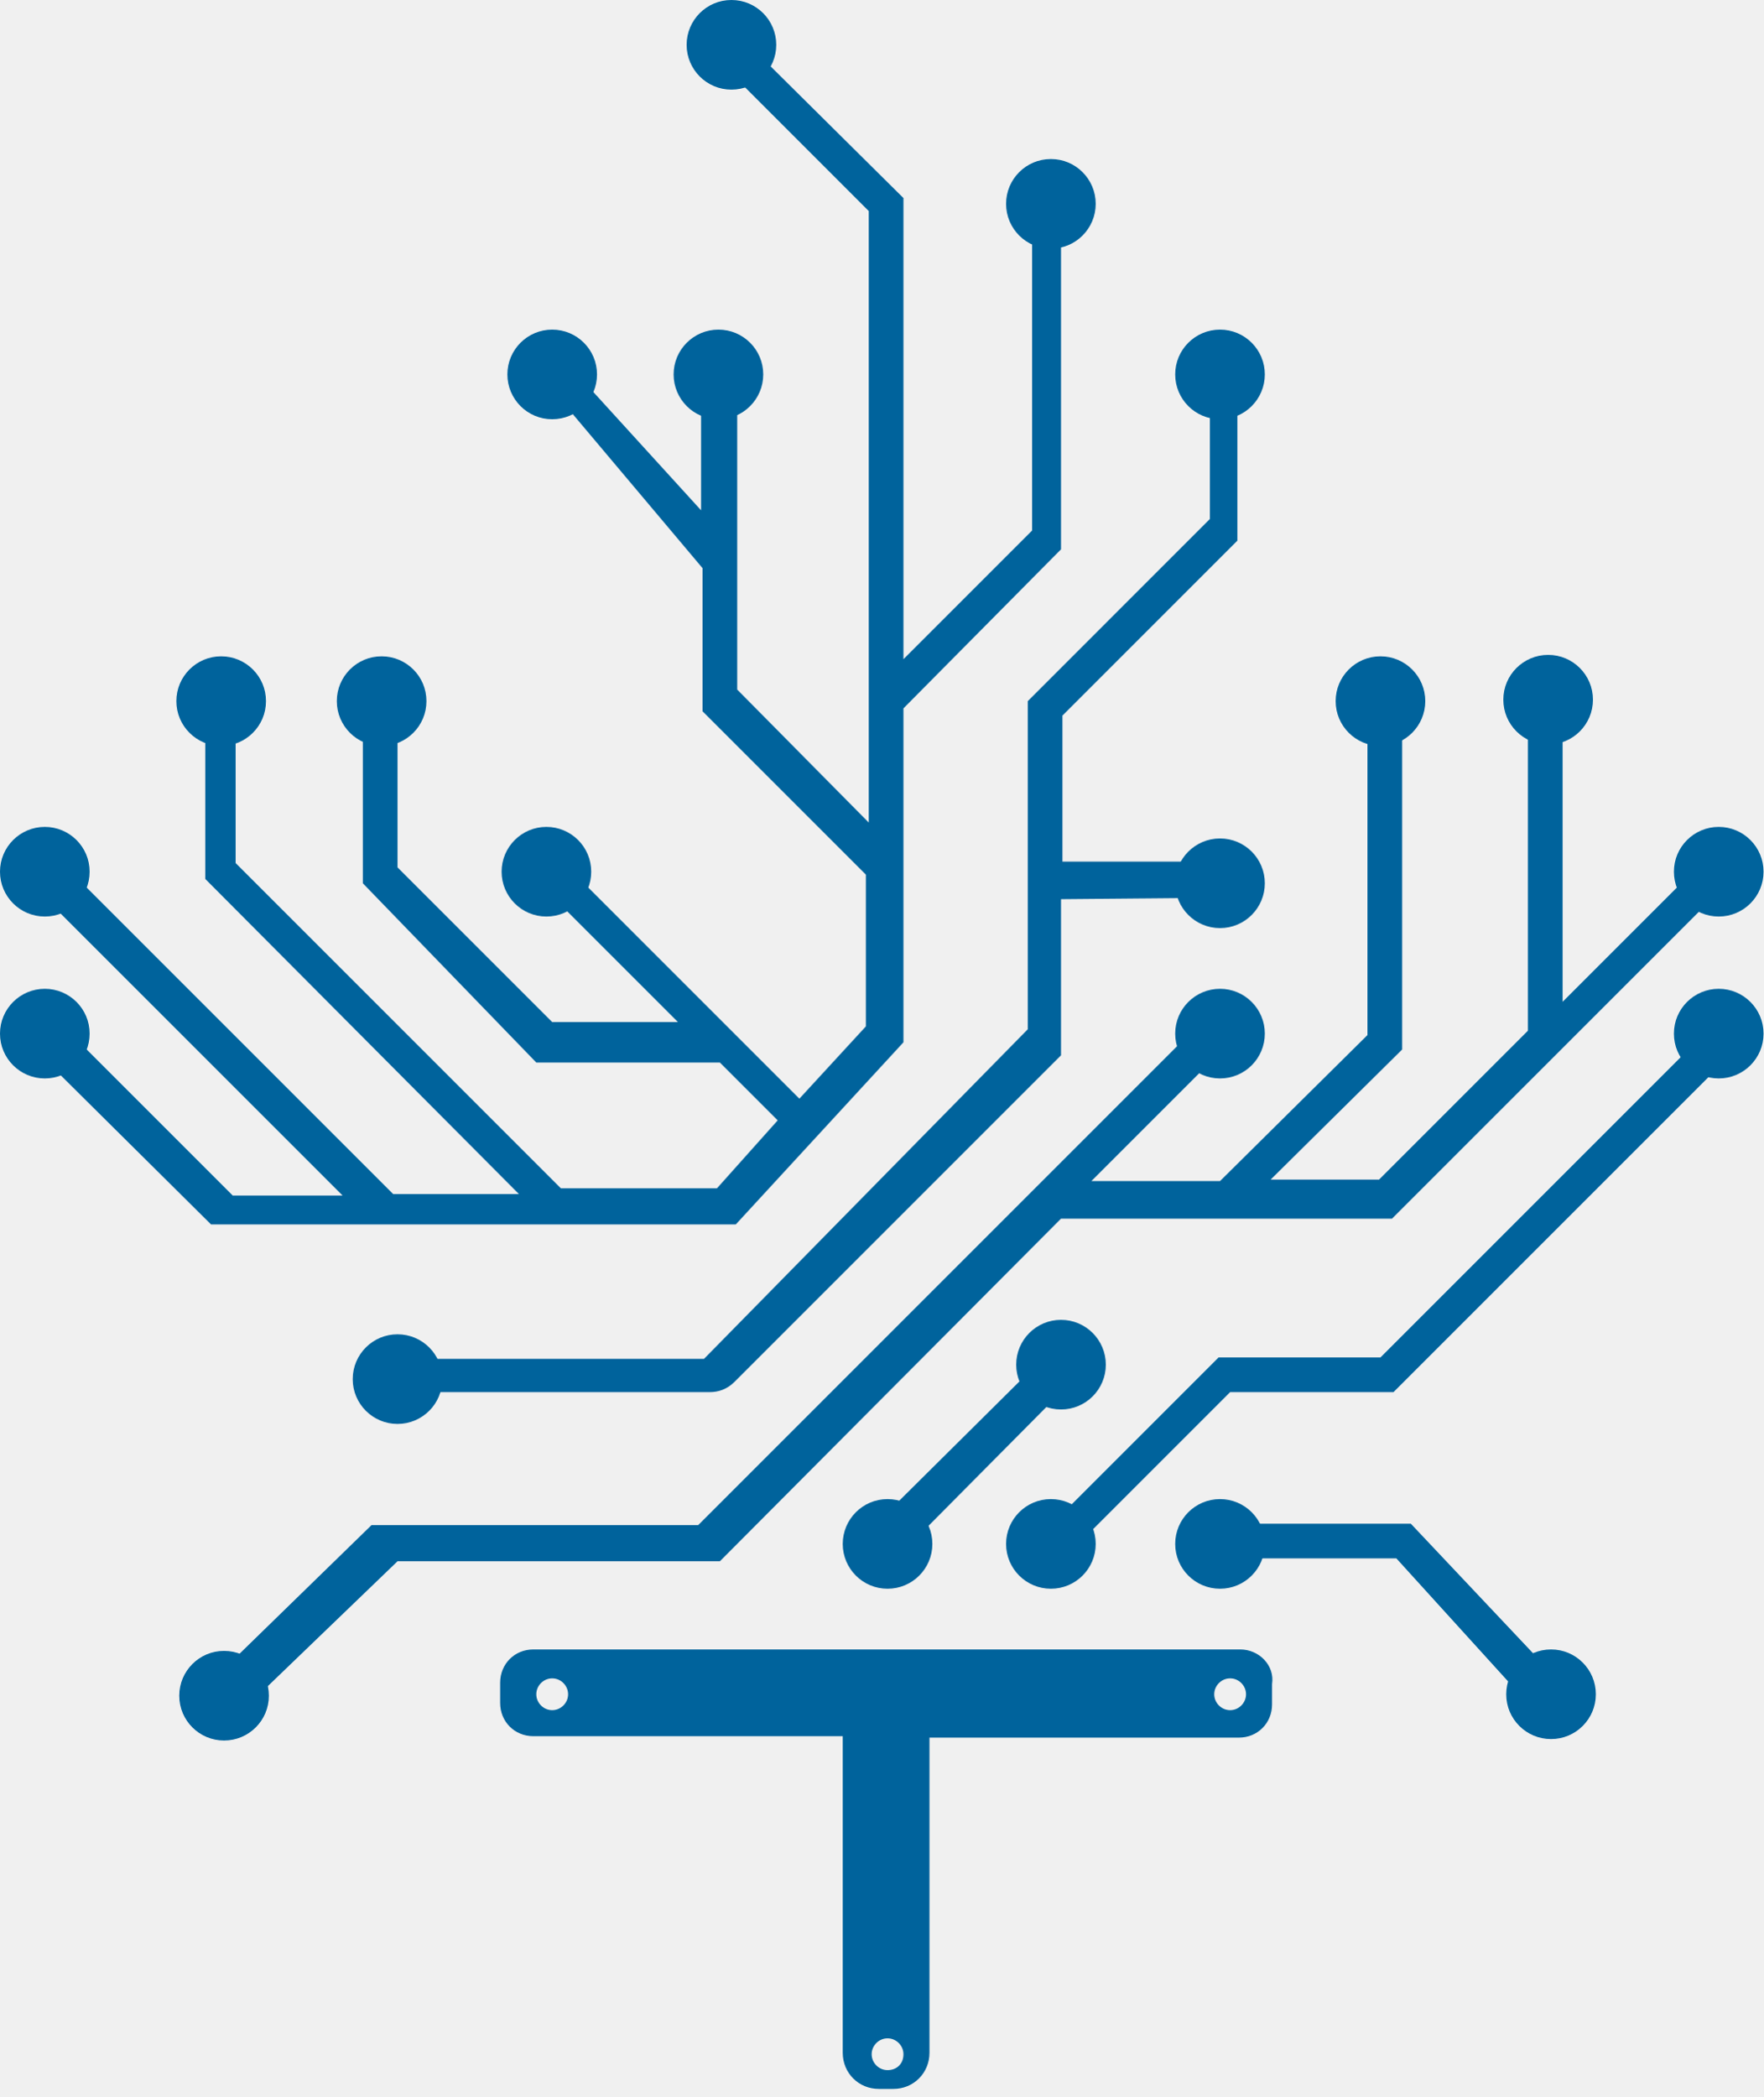
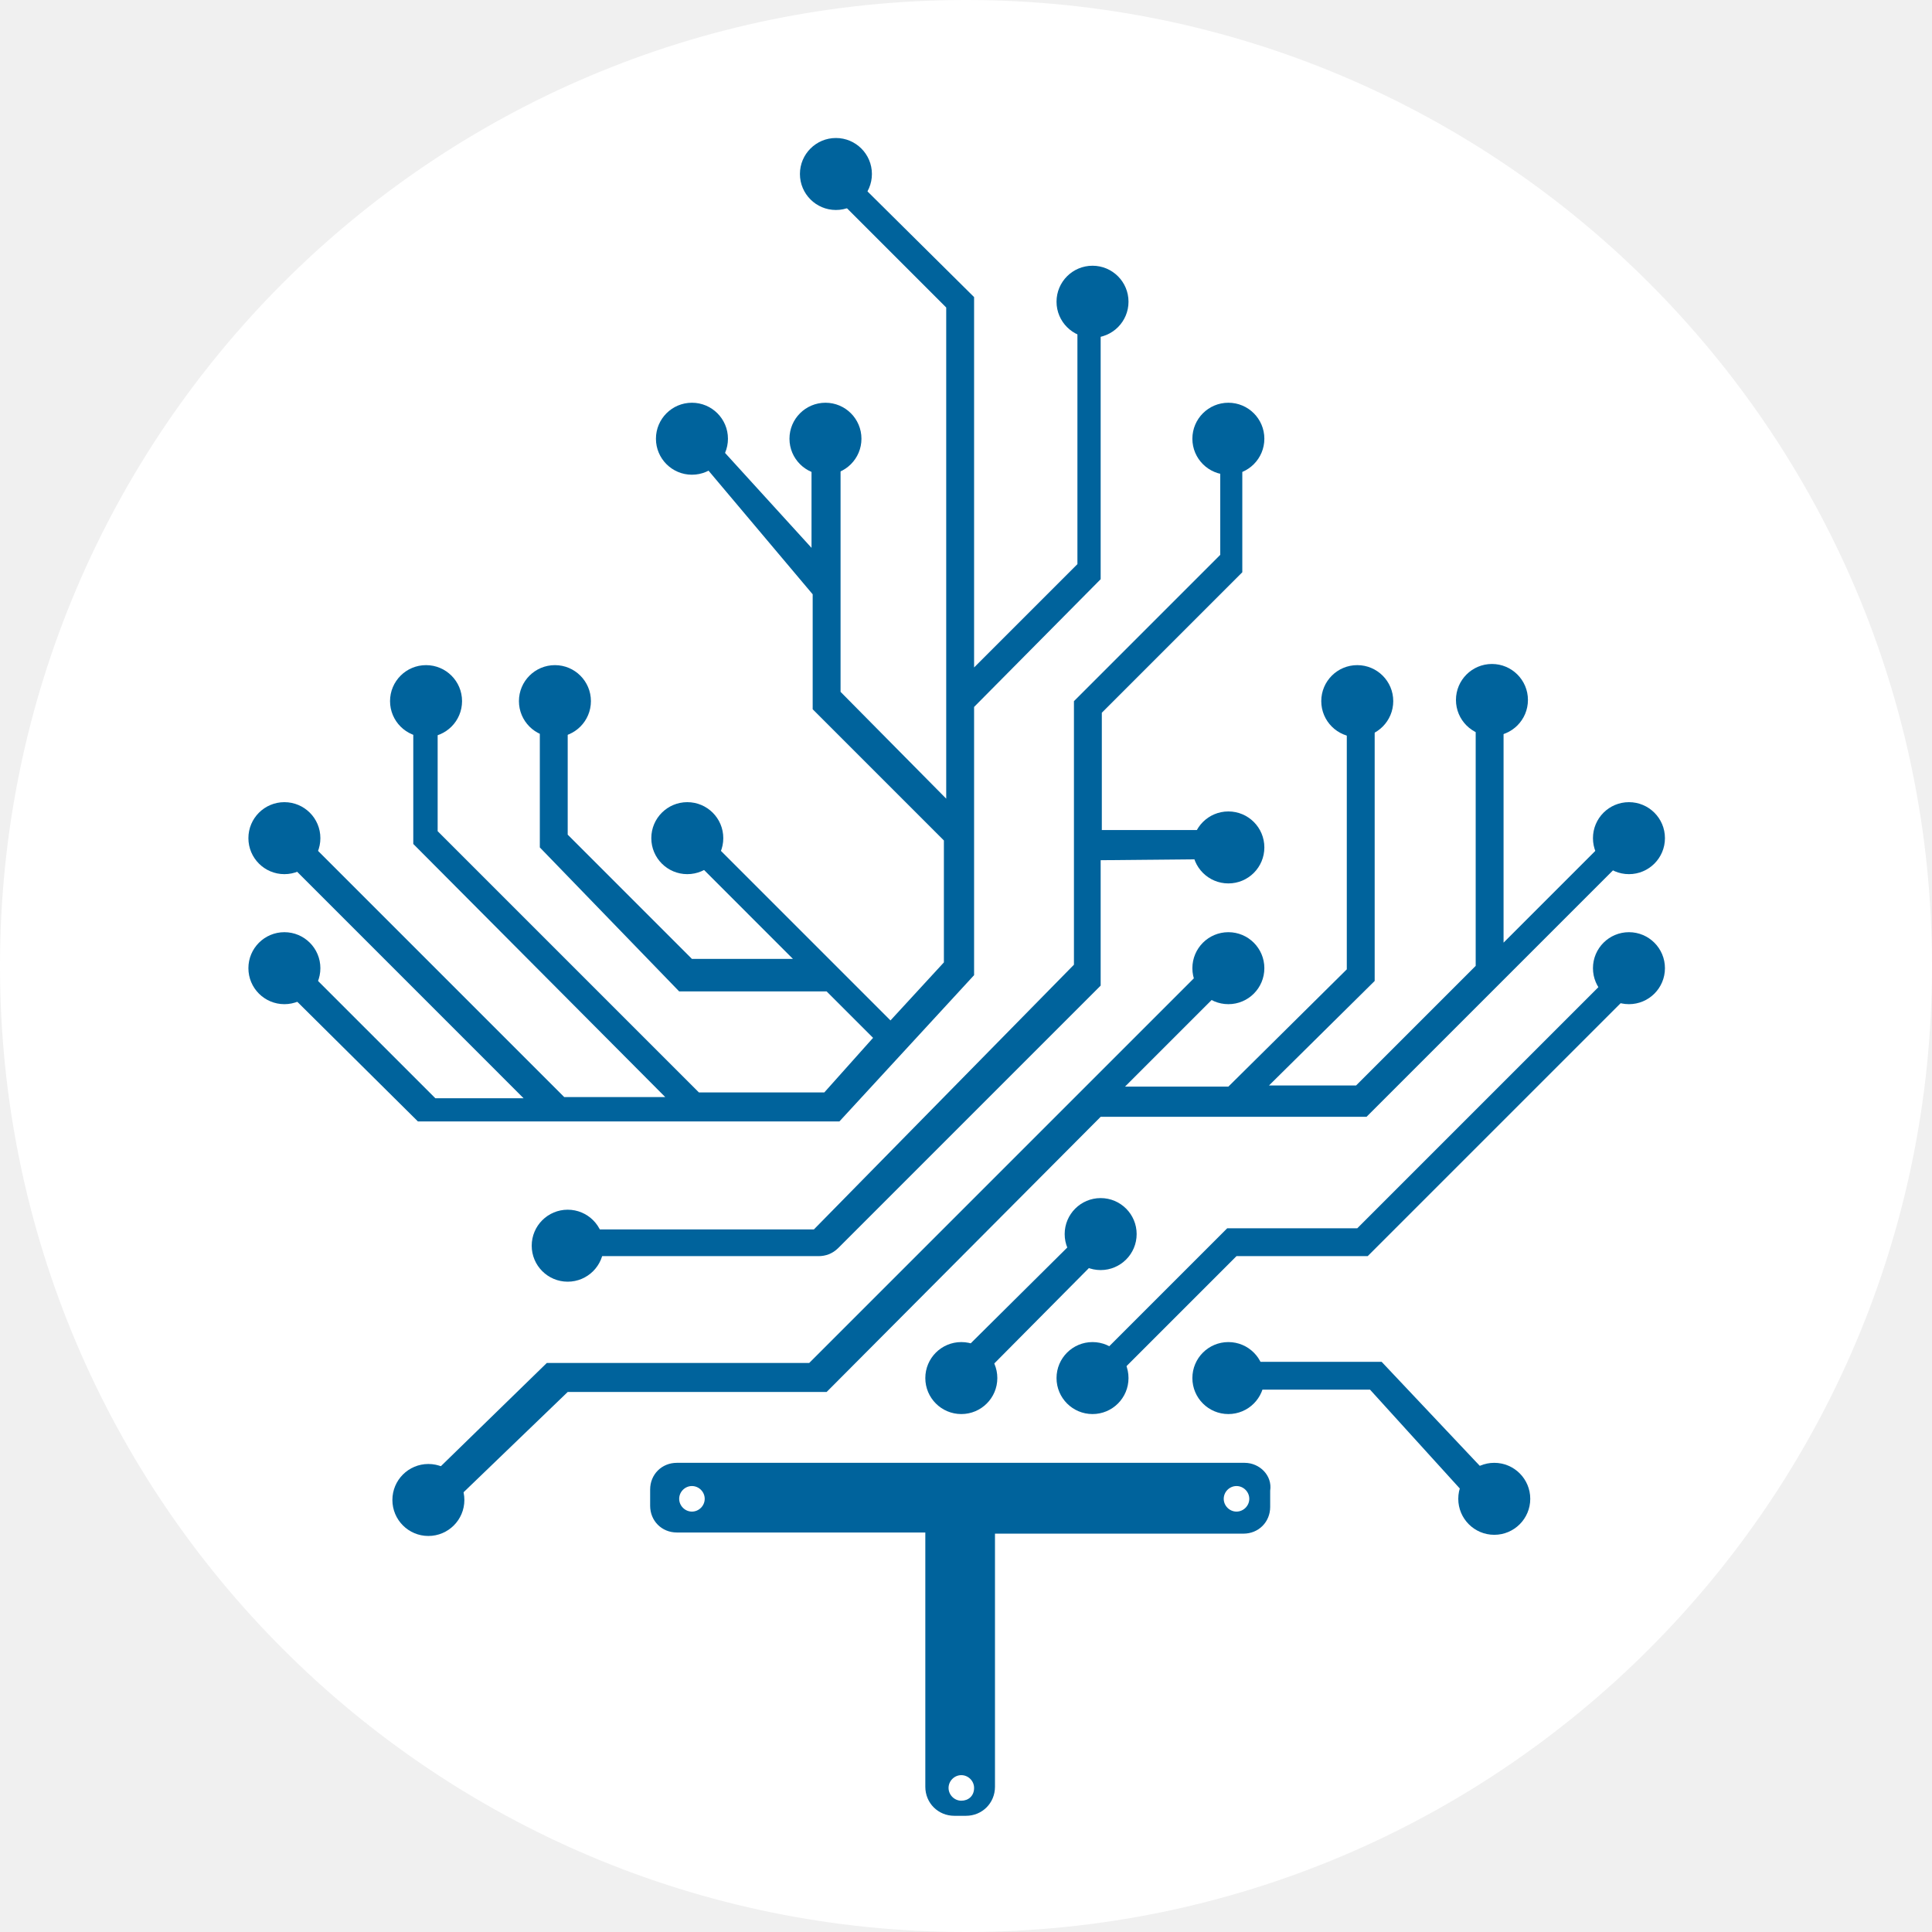
- <svg xmlns="http://www.w3.org/2000/svg" width="122" height="145" viewBox="0 0 122 145" fill="none">
-   <g clip-path="url(#clip0)">
-     <path d="M85.8 114.1H36.9C35.6 114.1 34.6 115.1 34.6 116.4V117.8C34.6 119.1 35.6 120.1 36.9 120.1H58.3V142C58.3 143.4 59.4 144.5 60.8 144.5H61.8C63.2 144.5 64.3 143.4 64.3 142V120.2H85.7C87 120.2 88 119.2 88 117.9V116.5C88.2 115.2 87.1 114.1 85.8 114.1ZM61.4 143.2C60.8 143.2 60.3 142.7 60.3 142.1C60.3 141.5 60.8 141 61.4 141C62 141 62.5 141.5 62.5 142.1C62.5 142.8 62 143.2 61.4 143.2ZM38.2 118.3C37.6 118.3 37.1 117.8 37.1 117.2C37.1 116.6 37.6 116.1 38.2 116.1C38.8 116.1 39.3 116.6 39.3 117.2C39.3 117.8 38.8 118.3 38.2 118.3ZM85.1 118.3C84.5 118.3 84 117.8 84 117.2C84 116.6 84.5 116.1 85.1 116.1C85.7 116.1 86.2 116.6 86.2 117.2C86.2 117.8 85.7 118.3 85.1 118.3Z" fill="#00639C" />
-     <path d="M2.2 72.4L14.6 84.7H50.9L62.5 72.1V49L73.4 38V14.5H71.4V36.7L62.5 45.6V13.7L51 2.3L49.4 3.9L60.1 14.6V56.9L51 47.7V25.7H48.5V35.3L39.3 25.2L37.9 26.6L48.6 39.3V49.2L59.9 60.5V71L55.3 76L39.1 59.8L37.6 61.4L46.9 70.7H38.2L27.5 60V48.8H25.1V61.1L37.1 73.5H49.8L53.8 77.5L49.6 82.2H38.8L16.3 59.7V47.5H14.2V60.8L35.9 82.6H27.2L4 59.4L2.2 61.2L23.7 82.7H16.1L3.7 70.3L2.2 72.4Z" fill="#00639C" />
-     <path d="M3.1 74.6C4.812 74.6 6.2 73.212 6.2 71.5C6.2 69.788 4.812 68.4 3.1 68.4C1.388 68.4 0 69.788 0 71.5C0 73.212 1.388 74.6 3.1 74.6Z" fill="#00639C" />
-     <path d="M3.1 63.4C4.812 63.4 6.2 62.012 6.2 60.3C6.2 58.588 4.812 57.2 3.1 57.2C1.388 57.2 0 58.588 0 60.3C0 62.012 1.388 63.4 3.1 63.4Z" fill="#00639C" />
-     <path d="M15.3 51.6C17.012 51.6 18.4 50.212 18.4 48.5C18.4 46.788 17.012 45.4 15.3 45.4C13.588 45.4 12.2 46.788 12.2 48.5C12.2 50.212 13.588 51.6 15.3 51.6Z" fill="#00639C" />
-     <path d="M26.4 51.6C28.112 51.6 29.5 50.212 29.5 48.5C29.5 46.788 28.112 45.4 26.4 45.4C24.688 45.4 23.3 46.788 23.3 48.5C23.3 50.212 24.688 51.6 26.4 51.6Z" fill="#00639C" />
-     <path d="M37.8 63.4C39.512 63.4 40.9 62.012 40.9 60.3C40.9 58.588 39.512 57.2 37.8 57.2C36.088 57.2 34.7 58.588 34.7 60.3C34.7 62.012 36.088 63.4 37.8 63.4Z" fill="#00639C" />
-     <path d="M38.2 29C39.912 29 41.3 27.612 41.3 25.9C41.3 24.188 39.912 22.8 38.2 22.8C36.488 22.8 35.1 24.188 35.1 25.9C35.1 27.612 36.488 29 38.2 29Z" fill="#00639C" />
-     <path d="M49.7 29C51.412 29 52.8 27.612 52.8 25.9C52.8 24.188 51.412 22.8 49.7 22.8C47.988 22.8 46.6 24.188 46.6 25.9C46.6 27.612 47.988 29 49.7 29Z" fill="#00639C" />
-     <path d="M50.6 6.2C52.312 6.2 53.7 4.812 53.7 3.1C53.7 1.388 52.312 0 50.6 0C48.888 0 47.5 1.388 47.5 3.1C47.5 4.812 48.888 6.2 50.6 6.2Z" fill="#00639C" />
-     <path d="M72.7 17.2C74.412 17.2 75.8 15.812 75.8 14.1C75.8 12.388 74.412 11 72.7 11C70.988 11 69.6 12.388 69.6 14.1C69.6 15.812 70.988 17.2 72.7 17.2Z" fill="#00639C" />
-     <path d="M84.4 29C86.112 29 87.5 27.612 87.5 25.9C87.5 24.188 86.112 22.8 84.4 22.8C82.688 22.8 81.3 24.188 81.3 25.9C81.3 27.612 82.688 29 84.4 29Z" fill="#00639C" />
-     <path d="M84.4 64.2C86.112 64.2 87.5 62.812 87.5 61.1C87.5 59.388 86.112 58 84.4 58C82.688 58 81.3 59.388 81.3 61.1C81.3 62.812 82.688 64.2 84.4 64.2Z" fill="#00639C" />
-     <path d="M27.5 98.5C29.212 98.5 30.6 97.112 30.6 95.4C30.6 93.688 29.212 92.3 27.5 92.3C25.788 92.3 24.4 93.688 24.4 95.4C24.4 97.112 25.788 98.5 27.5 98.5Z" fill="#00639C" />
-     <path d="M84.4 74.6C86.112 74.6 87.5 73.212 87.5 71.5C87.5 69.788 86.112 68.4 84.4 68.4C82.688 68.4 81.3 69.788 81.3 71.5C81.3 73.212 82.688 74.6 84.4 74.6Z" fill="#00639C" />
-     <path d="M95.5 51.6C97.212 51.6 98.6 50.212 98.6 48.5C98.6 46.788 97.212 45.4 95.5 45.4C93.788 45.4 92.4 46.788 92.4 48.5C92.4 50.212 93.788 51.6 95.5 51.6Z" fill="#00639C" />
-     <path d="M107.1 51.5C108.812 51.5 110.2 50.112 110.2 48.4C110.2 46.688 108.812 45.3 107.1 45.3C105.388 45.3 104 46.688 104 48.4C104 50.112 105.388 51.5 107.1 51.5Z" fill="#00639C" />
-     <path d="M118.9 63.4C120.612 63.4 122 62.012 122 60.3C122 58.588 120.612 57.2 118.9 57.2C117.188 57.2 115.8 58.588 115.8 60.3C115.8 62.012 117.188 63.4 118.9 63.4Z" fill="#00639C" />
-     <path d="M15.5 120.4C17.212 120.4 18.6 119.012 18.6 117.3C18.6 115.588 17.212 114.2 15.5 114.2C13.788 114.2 12.4 115.588 12.4 117.3C12.4 119.012 13.788 120.4 15.5 120.4Z" fill="#00639C" />
-     <path d="M14 116.9L25.7 105.5H48.3L83.8 70L85.5 71.7L75.5 81.7H84.4L94.6 71.6V48.5H97V72.6L87.9 81.6H95.4L105.7 71.3V49.5H108.1V69.3L118.1 59.3L119.7 60.9L96.3 84.3H73.4L49.8 108H27.5L16.8 118.3L14 116.9Z" fill="#00639C" />
-     <path d="M27.7 94H48.7L71.1 71.2V48.5L83.7 35.9V25.9H85.6V37.4L73.5 49.5V59.6H84V62.1L73.4 62.2V73L50.8 95.6C50.3 96.1 49.7 96.3 49.1 96.3H27.5L27.7 94Z" fill="#00639C" />
-     <path d="M72.7 105.5L84.3 93.9H95.5L118.4 71L120 72.7L96.4 96.3H85.1L74.5 106.9L72.7 105.5Z" fill="#00639C" />
-     <path d="M84.4 105.4H97.6L107.6 116L105.5 117.6L96.6 107.8H84.4C84.4 107.7 85.2 105.4 84.4 105.4Z" fill="#00639C" />
-     <path d="M61.4 109.9C63.112 109.9 64.5 108.512 64.5 106.8C64.5 105.088 63.112 103.7 61.4 103.7C59.688 103.7 58.3 105.088 58.3 106.8C58.3 108.512 59.688 109.9 61.4 109.9Z" fill="#00639C" />
-     <path d="M73.4 97.5C75.112 97.5 76.5 96.112 76.5 94.4C76.5 92.688 75.112 91.3 73.4 91.3C71.688 91.3 70.3 92.688 70.3 94.4C70.3 96.112 71.688 97.5 73.4 97.5Z" fill="#00639C" />
-     <path d="M72.7 109.9C74.412 109.9 75.8 108.512 75.8 106.8C75.8 105.088 74.412 103.7 72.7 103.7C70.988 103.7 69.6 105.088 69.6 106.8C69.6 108.512 70.988 109.9 72.7 109.9Z" fill="#00639C" />
-     <path d="M118.9 74.6C120.612 74.6 122 73.212 122 71.5C122 69.788 120.612 68.4 118.9 68.4C117.188 68.4 115.8 69.788 115.8 71.5C115.8 73.212 117.188 74.6 118.9 74.6Z" fill="#00639C" />
-     <path d="M107.3 120.3C109.012 120.3 110.4 118.912 110.4 117.2C110.4 115.488 109.012 114.1 107.3 114.1C105.588 114.1 104.2 115.488 104.2 117.2C104.2 118.912 105.588 120.3 107.3 120.3Z" fill="#00639C" />
-     <path d="M84.4 109.9C86.112 109.9 87.5 108.512 87.5 106.8C87.5 105.088 86.112 103.7 84.4 103.7C82.688 103.7 81.3 105.088 81.3 106.8C81.3 108.512 82.688 109.9 84.4 109.9Z" fill="#00639C" />
-     <path d="M59.8 106.2L72.6 93.5L74.4 95.3L62 107.8L59.8 106.2Z" fill="#00639C" />
-   </g>
-   <defs>
-     <clipPath id="clip0">
-       <rect width="122" height="145" fill="white" />
-     </clipPath>
-   </defs>
+ <svg xmlns="http://www.w3.org/2000/svg" width="70" height="70" viewBox="0 0 70 70" fill="none">
+   <circle cx="35" cy="35" r="35" fill="white" />
+   <path d="M45.095 53.001H24.523C23.977 53.001 23.556 53.421 23.556 53.968V54.557C23.556 55.104 23.977 55.525 24.523 55.525H33.526V64.738C33.526 65.327 33.989 65.79 34.578 65.79H34.999C35.588 65.79 36.05 65.327 36.05 64.738V55.567H45.053C45.6 55.567 46.021 55.146 46.021 54.599V54.01C46.105 53.463 45.642 53.001 45.095 53.001ZM34.83 65.243C34.578 65.243 34.368 65.032 34.368 64.78C34.368 64.528 34.578 64.317 34.83 64.317C35.083 64.317 35.293 64.528 35.293 64.78C35.293 65.075 35.083 65.243 34.83 65.243ZM25.07 54.768C24.818 54.768 24.608 54.557 24.608 54.305C24.608 54.052 24.818 53.842 25.07 53.842C25.323 53.842 25.533 54.052 25.533 54.305C25.533 54.557 25.323 54.768 25.07 54.768ZM44.801 54.768C44.548 54.768 44.338 54.557 44.338 54.305C44.338 54.052 44.548 53.842 44.801 53.842C45.053 53.842 45.264 54.052 45.264 54.305C45.264 54.557 45.053 54.768 44.801 54.768Z" fill="#00639C" />
+   <path d="M9.926 35.458L15.142 40.632H30.413L35.293 35.332V25.614L39.879 20.986V11.1H39.037V20.439L35.293 24.183V10.764L30.455 5.968L29.782 6.641L34.283 11.142V28.937L30.455 25.067V15.812H29.403V19.85L25.533 15.601L24.944 16.19L29.445 21.533V25.698L34.199 30.452V34.869L32.264 36.972L25.449 30.157L24.818 30.83L28.73 34.743H25.07L20.569 30.241V25.53H19.559V30.704L24.608 35.921H29.95L31.633 37.603L29.866 39.581H25.323L15.857 30.115V24.983H14.974V30.578L24.103 39.749H20.443L10.683 29.989L9.926 30.746L18.97 39.791H15.773L10.556 34.575L9.926 35.458Z" fill="#00639C" />
+   <path d="M10.304 36.383C11.024 36.383 11.608 35.8 11.608 35.079C11.608 34.359 11.024 33.775 10.304 33.775C9.584 33.775 9 34.359 9 35.079C9 35.8 9.584 36.383 10.304 36.383Z" fill="#00639C" />
+   <path d="M10.304 31.672C11.024 31.672 11.608 31.088 11.608 30.368C11.608 29.647 11.024 29.064 10.304 29.064C9.584 29.064 9 29.647 9 30.368C9 31.088 9.584 31.672 10.304 31.672Z" fill="#00639C" />
+   <path d="M15.437 26.708C16.157 26.708 16.741 26.124 16.741 25.403C16.741 24.683 16.157 24.099 15.437 24.099C14.716 24.099 14.132 24.683 14.132 25.403C14.132 26.124 14.716 26.708 15.437 26.708Z" fill="#00639C" />
+   <path d="M20.106 26.708C20.826 26.708 21.41 26.124 21.41 25.403C21.41 24.683 20.826 24.099 20.106 24.099C19.386 24.099 18.802 24.683 18.802 25.403C18.802 26.124 19.386 26.708 20.106 26.708Z" fill="#00639C" />
+   <path d="M24.902 31.672C25.622 31.672 26.206 31.088 26.206 30.368C26.206 29.647 25.622 29.064 24.902 29.064C24.182 29.064 23.598 29.647 23.598 30.368C23.598 31.088 24.182 31.672 24.902 31.672Z" fill="#00639C" />
+   <path d="M25.07 17.2C25.791 17.2 26.375 16.616 26.375 15.896C26.375 15.176 25.791 14.592 25.07 14.592C24.35 14.592 23.766 15.176 23.766 15.896C23.766 16.616 24.35 17.2 25.07 17.2Z" fill="#00639C" />
+   <path d="M29.908 17.2C30.628 17.2 31.212 16.616 31.212 15.896C31.212 15.176 30.628 14.592 29.908 14.592C29.188 14.592 28.604 15.176 28.604 15.896C28.604 16.616 29.188 17.2 29.908 17.2Z" fill="#00639C" />
+   <path d="M30.287 7.608C31.007 7.608 31.591 7.024 31.591 6.304C31.591 5.584 31.007 5 30.287 5C29.567 5 28.983 5.584 28.983 6.304C28.983 7.024 29.567 7.608 30.287 7.608Z" fill="#00639C" />
+   <path d="M39.584 12.236C40.304 12.236 40.888 11.652 40.888 10.932C40.888 10.211 40.304 9.628 39.584 9.628C38.864 9.628 38.28 10.211 38.28 10.932C38.28 11.652 38.864 12.236 39.584 12.236Z" fill="#00639C" />
+   <path d="M44.506 17.2C45.227 17.2 45.81 16.616 45.81 15.896C45.81 15.176 45.227 14.592 44.506 14.592C43.786 14.592 43.202 15.176 43.202 15.896C43.202 16.616 43.786 17.2 44.506 17.2Z" fill="#00639C" />
+   <path d="M44.506 32.008C45.227 32.008 45.81 31.424 45.81 30.704C45.81 29.984 45.227 29.4 44.506 29.4C43.786 29.4 43.202 29.984 43.202 30.704C43.202 31.424 43.786 32.008 44.506 32.008Z" fill="#00639C" />
+   <path d="M20.569 46.438C21.289 46.438 21.873 45.854 21.873 45.134C21.873 44.413 21.289 43.83 20.569 43.83C19.849 43.83 19.265 44.413 19.265 45.134C19.265 45.854 19.849 46.438 20.569 46.438Z" fill="#00639C" />
+   <path d="M44.506 36.383C45.227 36.383 45.81 35.8 45.81 35.079C45.81 34.359 45.227 33.775 44.506 33.775C43.786 33.775 43.202 34.359 43.202 35.079C43.202 35.8 43.786 36.383 44.506 36.383Z" fill="#00639C" />
+   <path d="M49.176 26.708C49.896 26.708 50.48 26.124 50.48 25.403C50.48 24.683 49.896 24.099 49.176 24.099C48.456 24.099 47.872 24.683 47.872 25.403C47.872 26.124 48.456 26.708 49.176 26.708Z" fill="#00639C" />
+   <path d="M54.056 26.666C54.776 26.666 55.36 26.082 55.36 25.361C55.36 24.641 54.776 24.057 54.056 24.057C53.336 24.057 52.752 24.641 52.752 25.361C52.752 26.082 53.336 26.666 54.056 26.666Z" fill="#00639C" />
+   <path d="M59.02 31.672C59.74 31.672 60.324 31.088 60.324 30.368C60.324 29.647 59.74 29.064 59.02 29.064C58.3 29.064 57.716 29.647 57.716 30.368C57.716 31.088 58.3 31.672 59.02 31.672Z" fill="#00639C" />
+   <path d="M15.521 55.651C16.241 55.651 16.825 55.067 16.825 54.347C16.825 53.627 16.241 53.043 15.521 53.043C14.8 53.043 14.217 53.627 14.217 54.347C14.217 55.067 14.8 55.651 15.521 55.651Z" fill="#00639C" />
+   <path d="M14.89 54.179L19.812 49.383H29.319L44.254 34.448L44.969 35.163L40.762 39.37H44.506L48.797 35.121V25.403H49.807V35.542L45.979 39.328H49.134L53.467 34.995V25.824H54.477V34.154L58.683 29.947L59.356 30.62L49.512 40.464H39.879L29.95 50.434H20.569L16.068 54.768L14.89 54.179Z" fill="#00639C" />
+   <path d="M20.653 44.545H29.488L38.911 34.953V25.404L44.212 20.103V15.896H45.011V20.734L39.921 25.824V30.073H44.338V31.125L39.879 31.167V35.71L30.371 45.218C30.161 45.428 29.908 45.512 29.656 45.512H20.569L20.653 44.545Z" fill="#00639C" />
+   <path d="M39.584 49.383L44.464 44.503H49.176L58.81 34.869L59.483 35.584L49.554 45.512H44.801L40.341 49.972L39.584 49.383Z" fill="#00639C" />
+   <path d="M44.506 49.341H50.059L54.266 53.8L53.383 54.473L49.639 50.35H44.506C44.506 50.308 44.843 49.341 44.506 49.341Z" fill="#00639C" />
+   <path d="M34.83 51.234C35.551 51.234 36.135 50.65 36.135 49.93C36.135 49.209 35.551 48.626 34.83 48.626C34.11 48.626 33.526 49.209 33.526 49.93C33.526 50.65 34.11 51.234 34.83 51.234Z" fill="#00639C" />
+   <path d="M39.879 46.017C40.599 46.017 41.183 45.433 41.183 44.713C41.183 43.993 40.599 43.409 39.879 43.409C39.158 43.409 38.575 43.993 38.575 44.713C38.575 45.433 39.158 46.017 39.879 46.017Z" fill="#00639C" />
+   <path d="M39.584 51.234C40.304 51.234 40.888 50.65 40.888 49.93C40.888 49.209 40.304 48.626 39.584 48.626C38.864 48.626 38.28 49.209 38.28 49.93C38.28 50.65 38.864 51.234 39.584 51.234Z" fill="#00639C" />
+   <path d="M59.02 36.383C59.74 36.383 60.324 35.8 60.324 35.079C60.324 34.359 59.74 33.775 59.02 33.775C58.3 33.775 57.716 34.359 57.716 35.079C57.716 35.8 58.3 36.383 59.02 36.383Z" fill="#00639C" />
+   <path d="M54.14 55.609C54.86 55.609 55.444 55.025 55.444 54.305C55.444 53.585 54.86 53.001 54.14 53.001C53.42 53.001 52.836 53.585 52.836 54.305C52.836 55.025 53.42 55.609 54.14 55.609Z" fill="#00639C" />
+   <path d="M44.506 51.234C45.227 51.234 45.81 50.65 45.81 49.93C45.81 49.209 45.227 48.626 44.506 48.626C43.786 48.626 43.202 49.209 43.202 49.93C43.202 50.65 43.786 51.234 44.506 51.234Z" fill="#00639C" />
+   <path d="M34.157 49.677L39.542 44.334L40.299 45.092L35.083 50.35L34.157 49.677Z" fill="#00639C" />
</svg>
